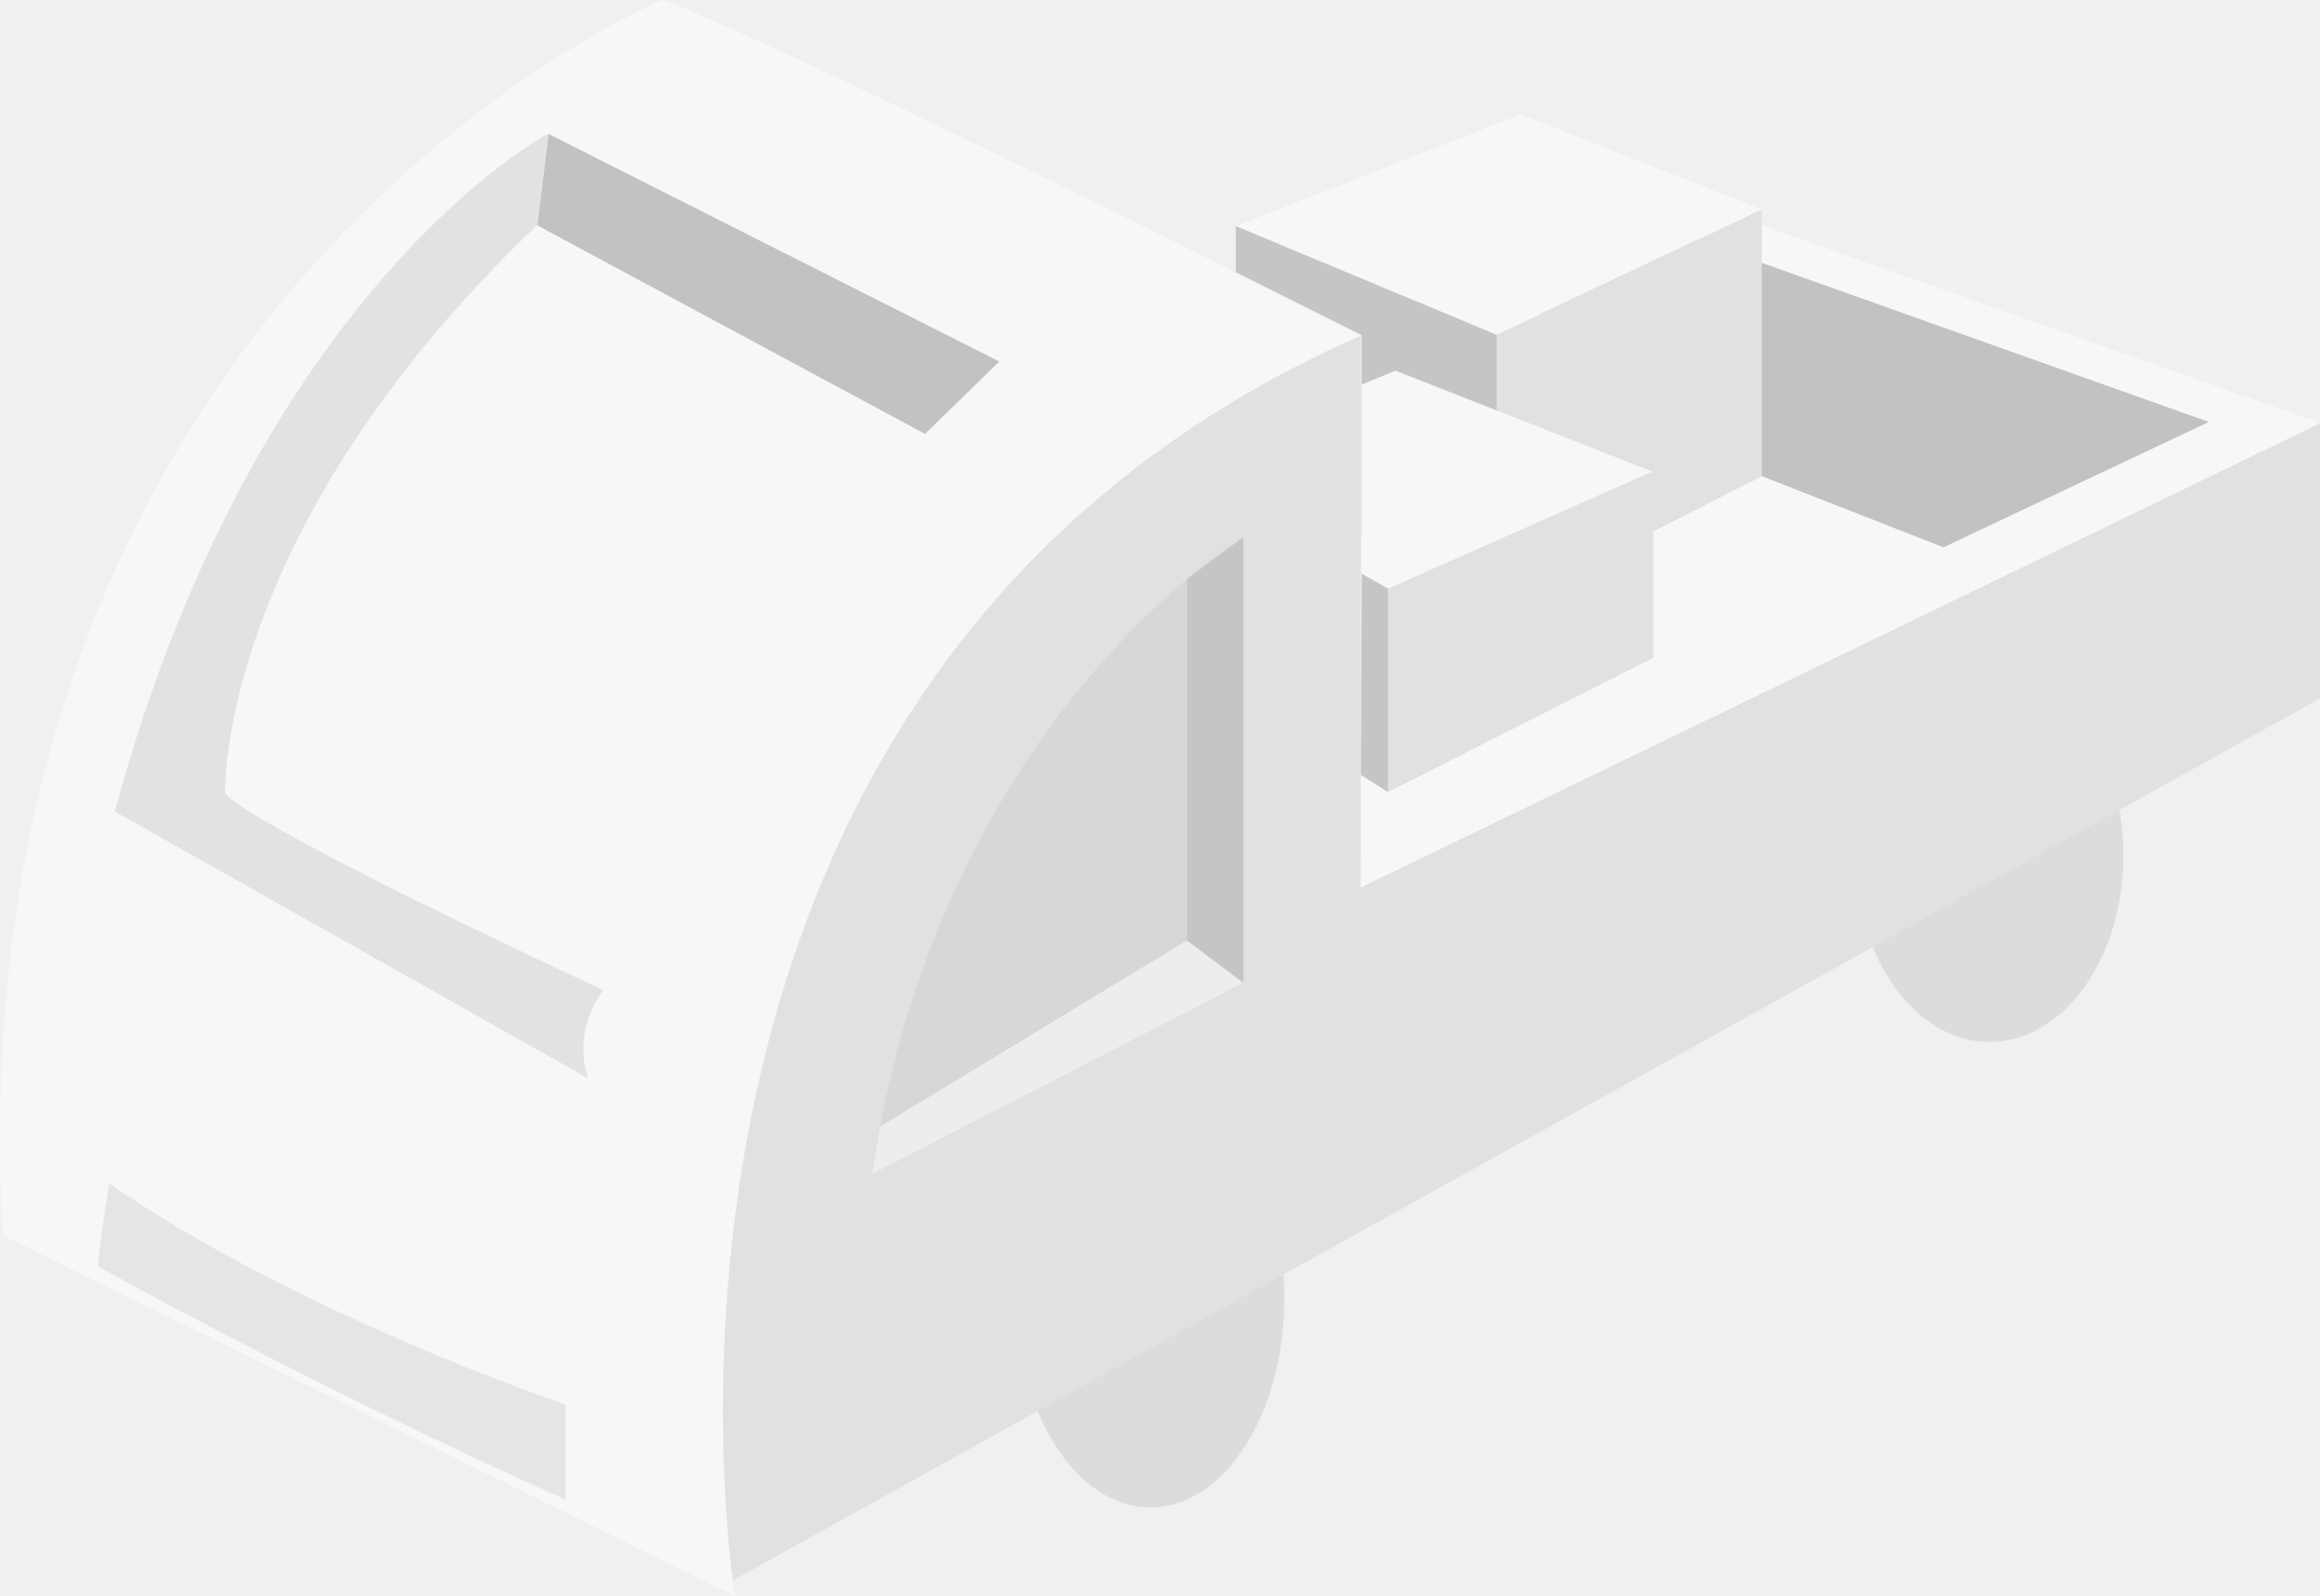
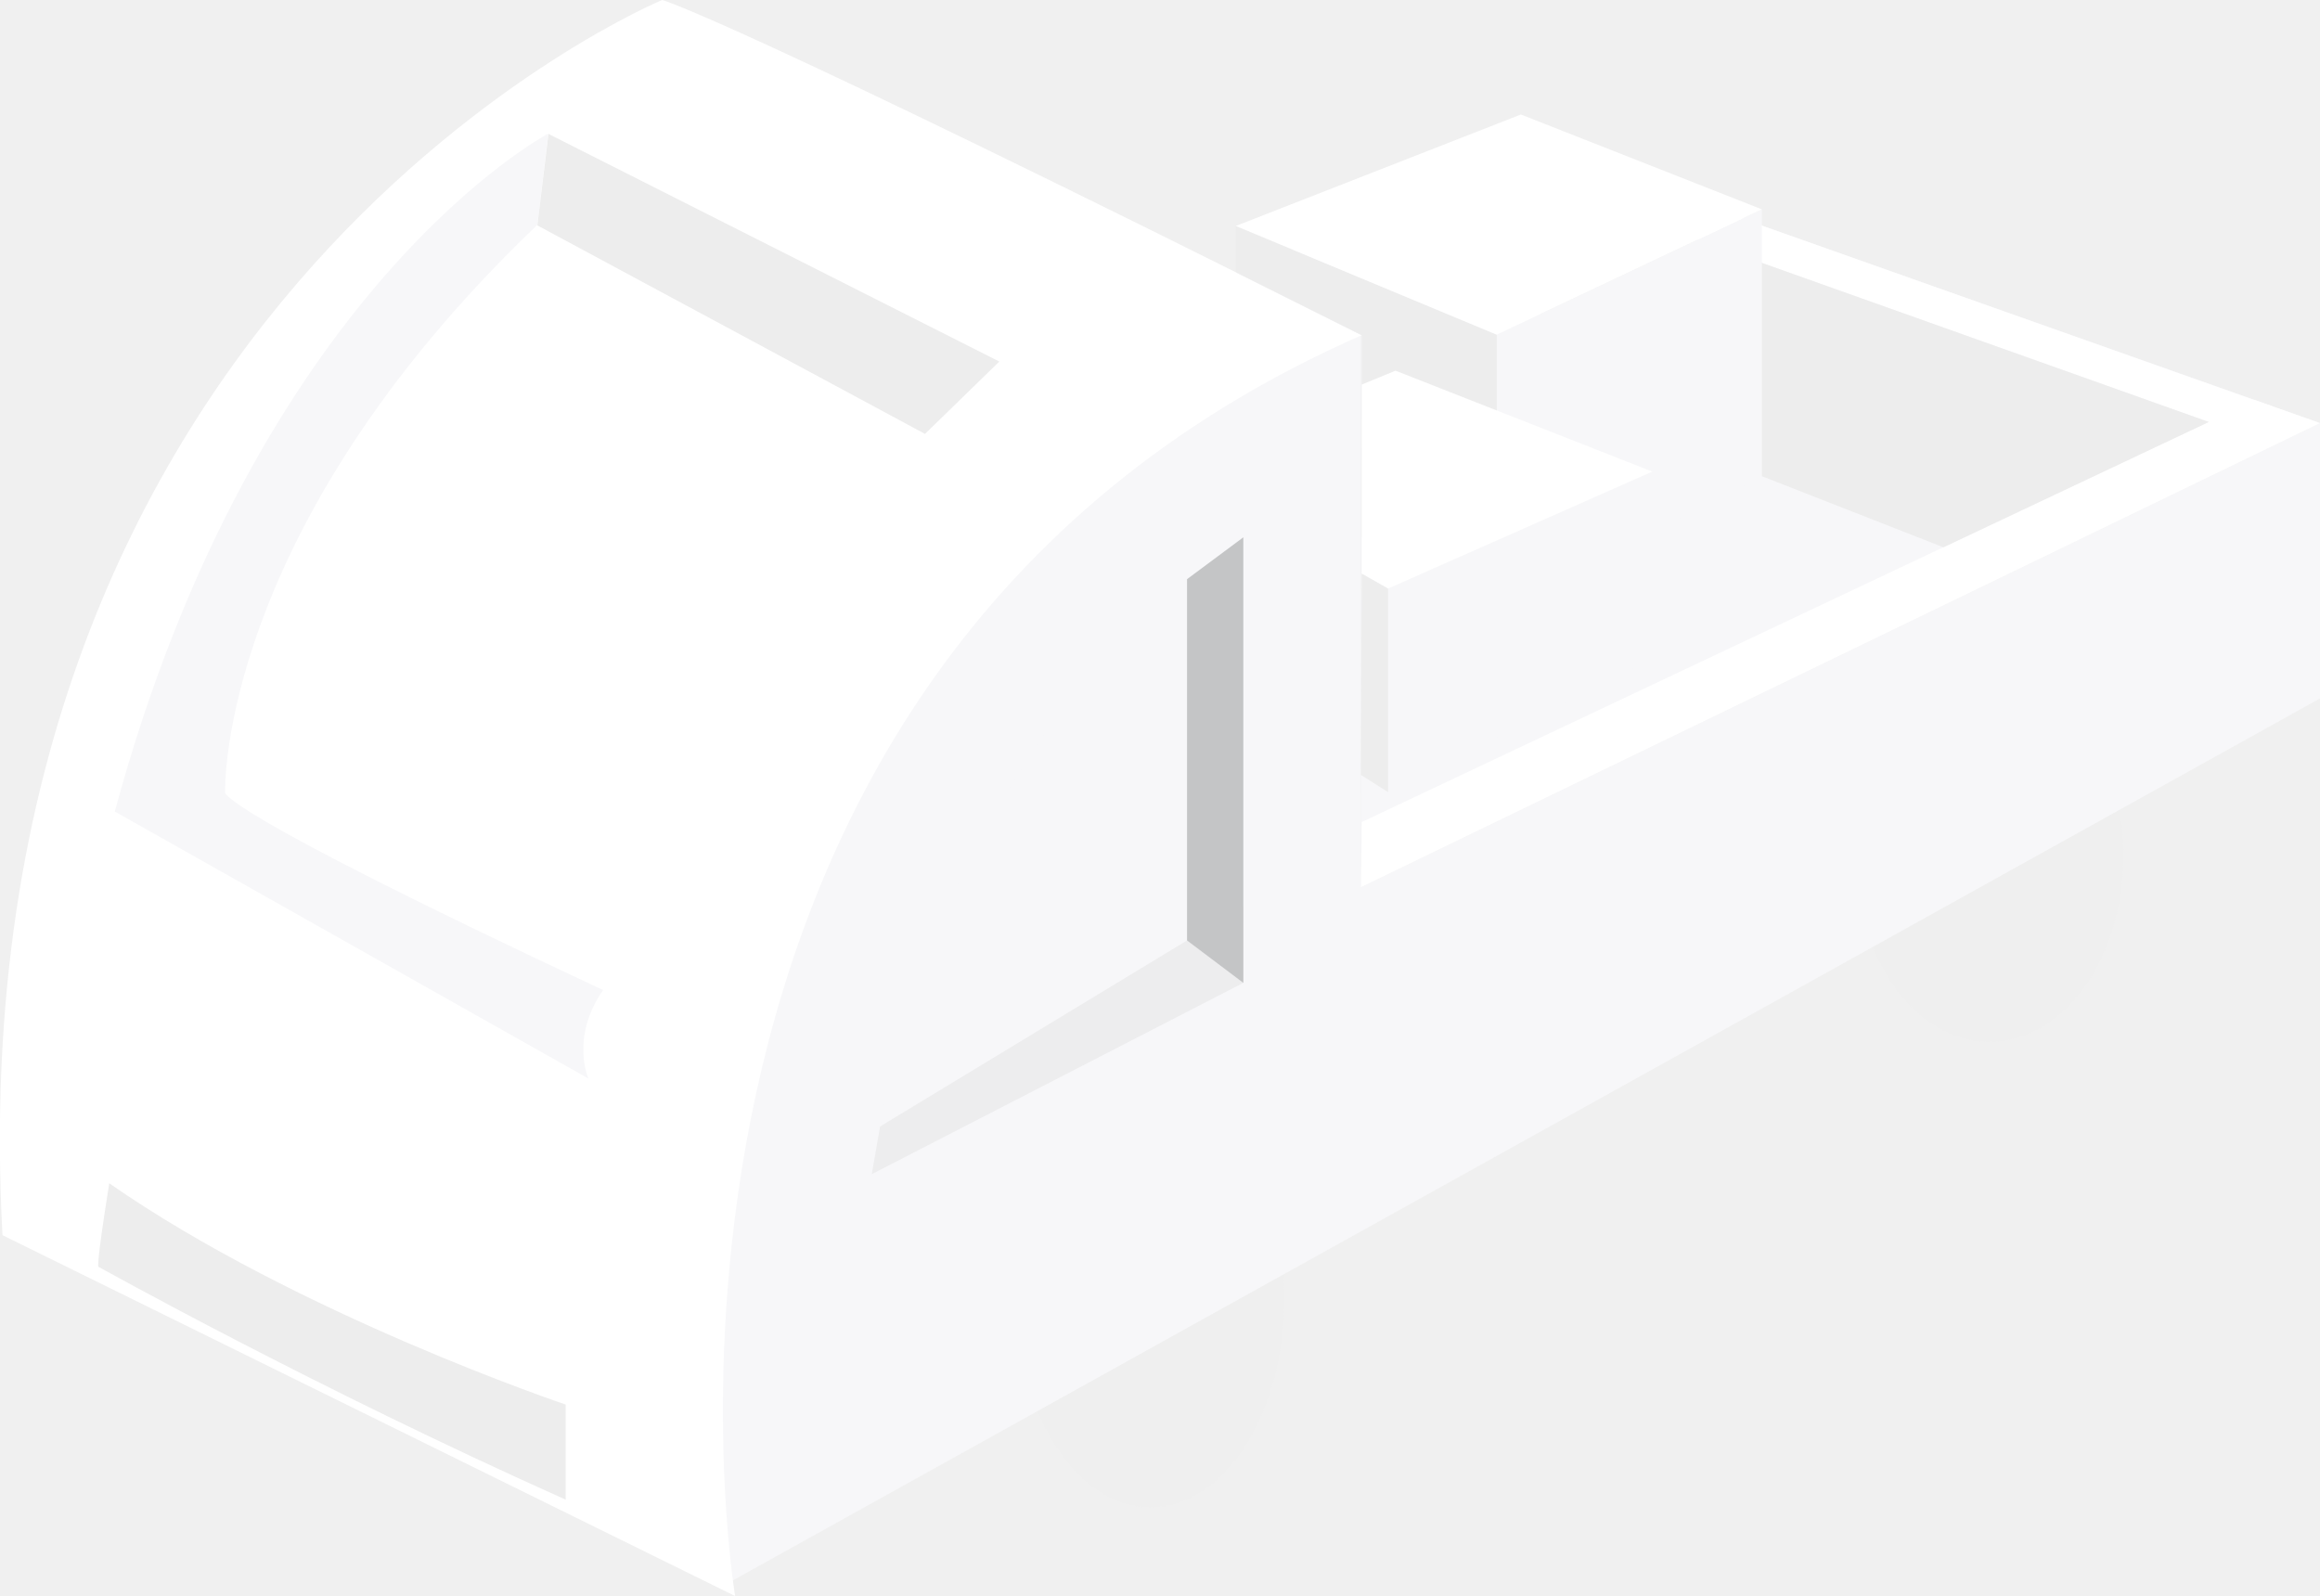
<svg xmlns="http://www.w3.org/2000/svg" viewBox="0 0 83.67 57.56">
  <defs>
-     <style>.d{fill:#d6d7d8;}.e{fill:#fff;}.f{fill:#f7f7f9;}.g{fill:#c1c2c3;}.h{fill:#ededee;}.i{fill:#e4e6e6;}.j{fill:#e2e2e4;}.k{fill:#e0e1e2;}.l{fill:#c4c5c6;}.m{fill:#dbdcdd;}</style>
+     <style>.d{fill:#fff;}.e{fill:#f7f7f9;}.f{fill:#ededee;}.g{fill:#efefef;}.h{fill:#c4c5c6;}.i{fill:#ededed;}</style>
  </defs>
  <g id="a" />
  <g id="b">
    <g id="c">
      <g>
        <g>
-           <ellipse class="m" cx="41.49" cy="46.82" rx="4.83" ry="7.55" />
-           <ellipse class="m" cx="71.75" cy="30.86" rx="4.83" ry="6.72" />
-           <path class="k" d="M26.02,57.23S20.3,24.51,49.08,12.09V32L83.67,15.26v9.93L26.02,57.23Z" />
-           <path class="d" d="M44.84,19.38s-10.94,6.5-13.4,22.96l13.4-6.9V19.38Z" />
-           <polygon class="h" points="31.74 40.63 44.84 32.69 44.84 35.45 31.44 42.35 31.74 40.63" />
-           <polygon class="l" points="42.81 20.89 42.81 33.92 44.84 35.45 44.84 19.38 42.81 20.89" />
-           <path class="f" d="M26.51,57.56S20.99,24.44,49.11,12.09C26.07,.53,23.88,0,23.88,0,23.88,0-1.75,10.64,.09,44.55l26.41,13.01Z" />
-           <line class="e" x1="40.09" y1="3.97" x2="42.88" y2="5.45" />
-           <path class="j" d="M21.22,38.9s-.66-1.48,.53-3.19c-14.32-6.7-13.63-7.15-13.63-7.15,0,0-.3-9.41,11.26-20.45l.39-3.29S9.26,10.35,4.14,29.27l17.08,9.63Z" />
-           <polygon class="g" points="19.78 4.83 19.38 8.13 33.36 15.65 36.04 13.04 19.78 4.83" />
+           <ellipse class="g" cx="41.49" cy="46.82" rx="4.83" ry="7.55" />
+           <ellipse class="g" cx="71.75" cy="30.86" rx="4.83" ry="6.72" />
+           <path class="e" d="M26.02,57.23S20.3,24.51,49.08,12.09V32L83.67,15.26v9.93L26.02,57.23Z" />
+           <path class="e" d="M44.84,19.38s-10.94,6.5-13.4,22.96l13.4-6.9V19.38Z" />
+           <polygon class="f" points="31.74 40.63 44.84 32.69 44.84 35.45 31.44 42.35 31.74 40.63" />
+           <polygon class="h" points="42.81 20.89 42.81 33.92 44.84 35.45 44.84 19.38 42.81 20.89" />
+           <path class="d" d="M26.51,57.56S20.99,24.44,49.11,12.09C26.07,.53,23.88,0,23.88,0,23.88,0-1.75,10.64,.09,44.55l26.41,13.01Z" />
+           <line class="d" x1="40.09" y1="3.97" x2="42.88" y2="5.45" />
+           <path class="e" d="M21.22,38.9s-.66-1.48,.53-3.19c-14.32-6.7-13.63-7.15-13.63-7.15,0,0-.3-9.41,11.26-20.45l.39-3.29S9.26,10.35,4.14,29.27l17.08,9.63Z" />
+           <polygon class="i" points="19.78 4.83 19.38 8.13 33.36 15.65 36.04 13.04 19.78 4.83" />
          <path class="i" d="M3.55,45.69s7.79,4.35,16.85,8.4v-3.43s-9.66-3.25-16.46-7.98c-.49,3.06-.39,3.01-.39,3.01Z" />
-           <polygon class="f" points="83.67 15.26 55.95 5.45 44.57 9.82 49.11 12.09 49.08 32 83.67 15.26" />
-           <polygon class="f" points="49.08 32 83.67 15.26 81.32 14.43 49.11 29.65 49.08 32" />
-           <polygon class="f" points="79.66 15.22 54.15 6.14 55.95 5.45 81.93 14.65 79.66 15.22" />
-           <polygon class="f" points="55.56 6.64 45.84 10.46 44.57 9.82 54.15 6.14 55.56 6.64" />
-           <polygon class="g" points="55.56 6.64 55.56 14.05 70.09 19.74 79.66 15.22 55.56 6.64" />
+           <polygon class="e" points="83.67 15.26 55.95 5.45 44.57 9.82 49.11 12.09 49.08 32 83.67 15.26" />
+           <polygon class="d" points="49.08 32 83.67 15.26 81.32 14.43 49.11 29.65 49.08 32" />
+           <polygon class="d" points="79.66 15.22 54.15 6.14 55.95 5.45 81.93 14.65 79.66 15.22" />
+           <polygon class="e" points="55.56 6.64 45.84 10.46 44.57 9.82 54.15 6.14 55.56 6.64" />
+           <polygon class="i" points="55.56 6.64 55.56 14.05 70.09 19.74 79.66 15.22 55.56 6.64" />
        </g>
-         <polygon class="k" points="53.98 12.07 53.98 22.03 63.54 17.18 63.54 7.55 53.98 12.07" />
-         <polygon class="l" points="44.57 8.15 44.57 9.82 49.11 12.09 49.11 19.38 53.98 22.03 53.98 12.07 44.57 8.15" />
-         <polygon class="k" points="50.06 21.23 50.06 28.57 59.63 23.72 59.63 16.92 50.06 21.23" />
-         <polygon class="f" points="50.06 21.23 59.59 17.01 50.33 13.37 49.11 13.87 49.11 20.69 50.06 21.23" />
-         <polygon class="l" points="50.06 28.57 49.08 27.95 49.11 20.69 50.06 21.23 50.06 28.57" />
-         <polygon class="f" points="44.57 8.15 54.85 4.13 63.54 7.55 53.98 12.07 44.57 8.15" />
+         <polygon class="e" points="53.98 12.07 53.98 22.03 63.54 17.18 63.54 7.55 53.98 12.07" />
+         <polygon class="i" points="44.57 8.15 44.57 9.82 49.11 12.09 49.11 19.38 53.98 22.03 53.98 12.07 44.57 8.15" />
+         <polygon class="e" points="50.06 21.23 50.06 28.57 59.63 23.72 59.63 16.92 50.06 21.23" />
+         <polygon class="d" points="50.06 21.23 59.59 17.01 50.33 13.37 49.11 13.87 49.11 20.69 50.06 21.23" />
+         <polygon class="i" points="50.06 28.57 49.08 27.95 49.11 20.69 50.06 21.23 50.06 28.57" />
+         <polygon class="d" points="44.57 8.15 54.85 4.13 63.54 7.55 53.98 12.07 44.57 8.15" />
      </g>
    </g>
  </g>
</svg>
